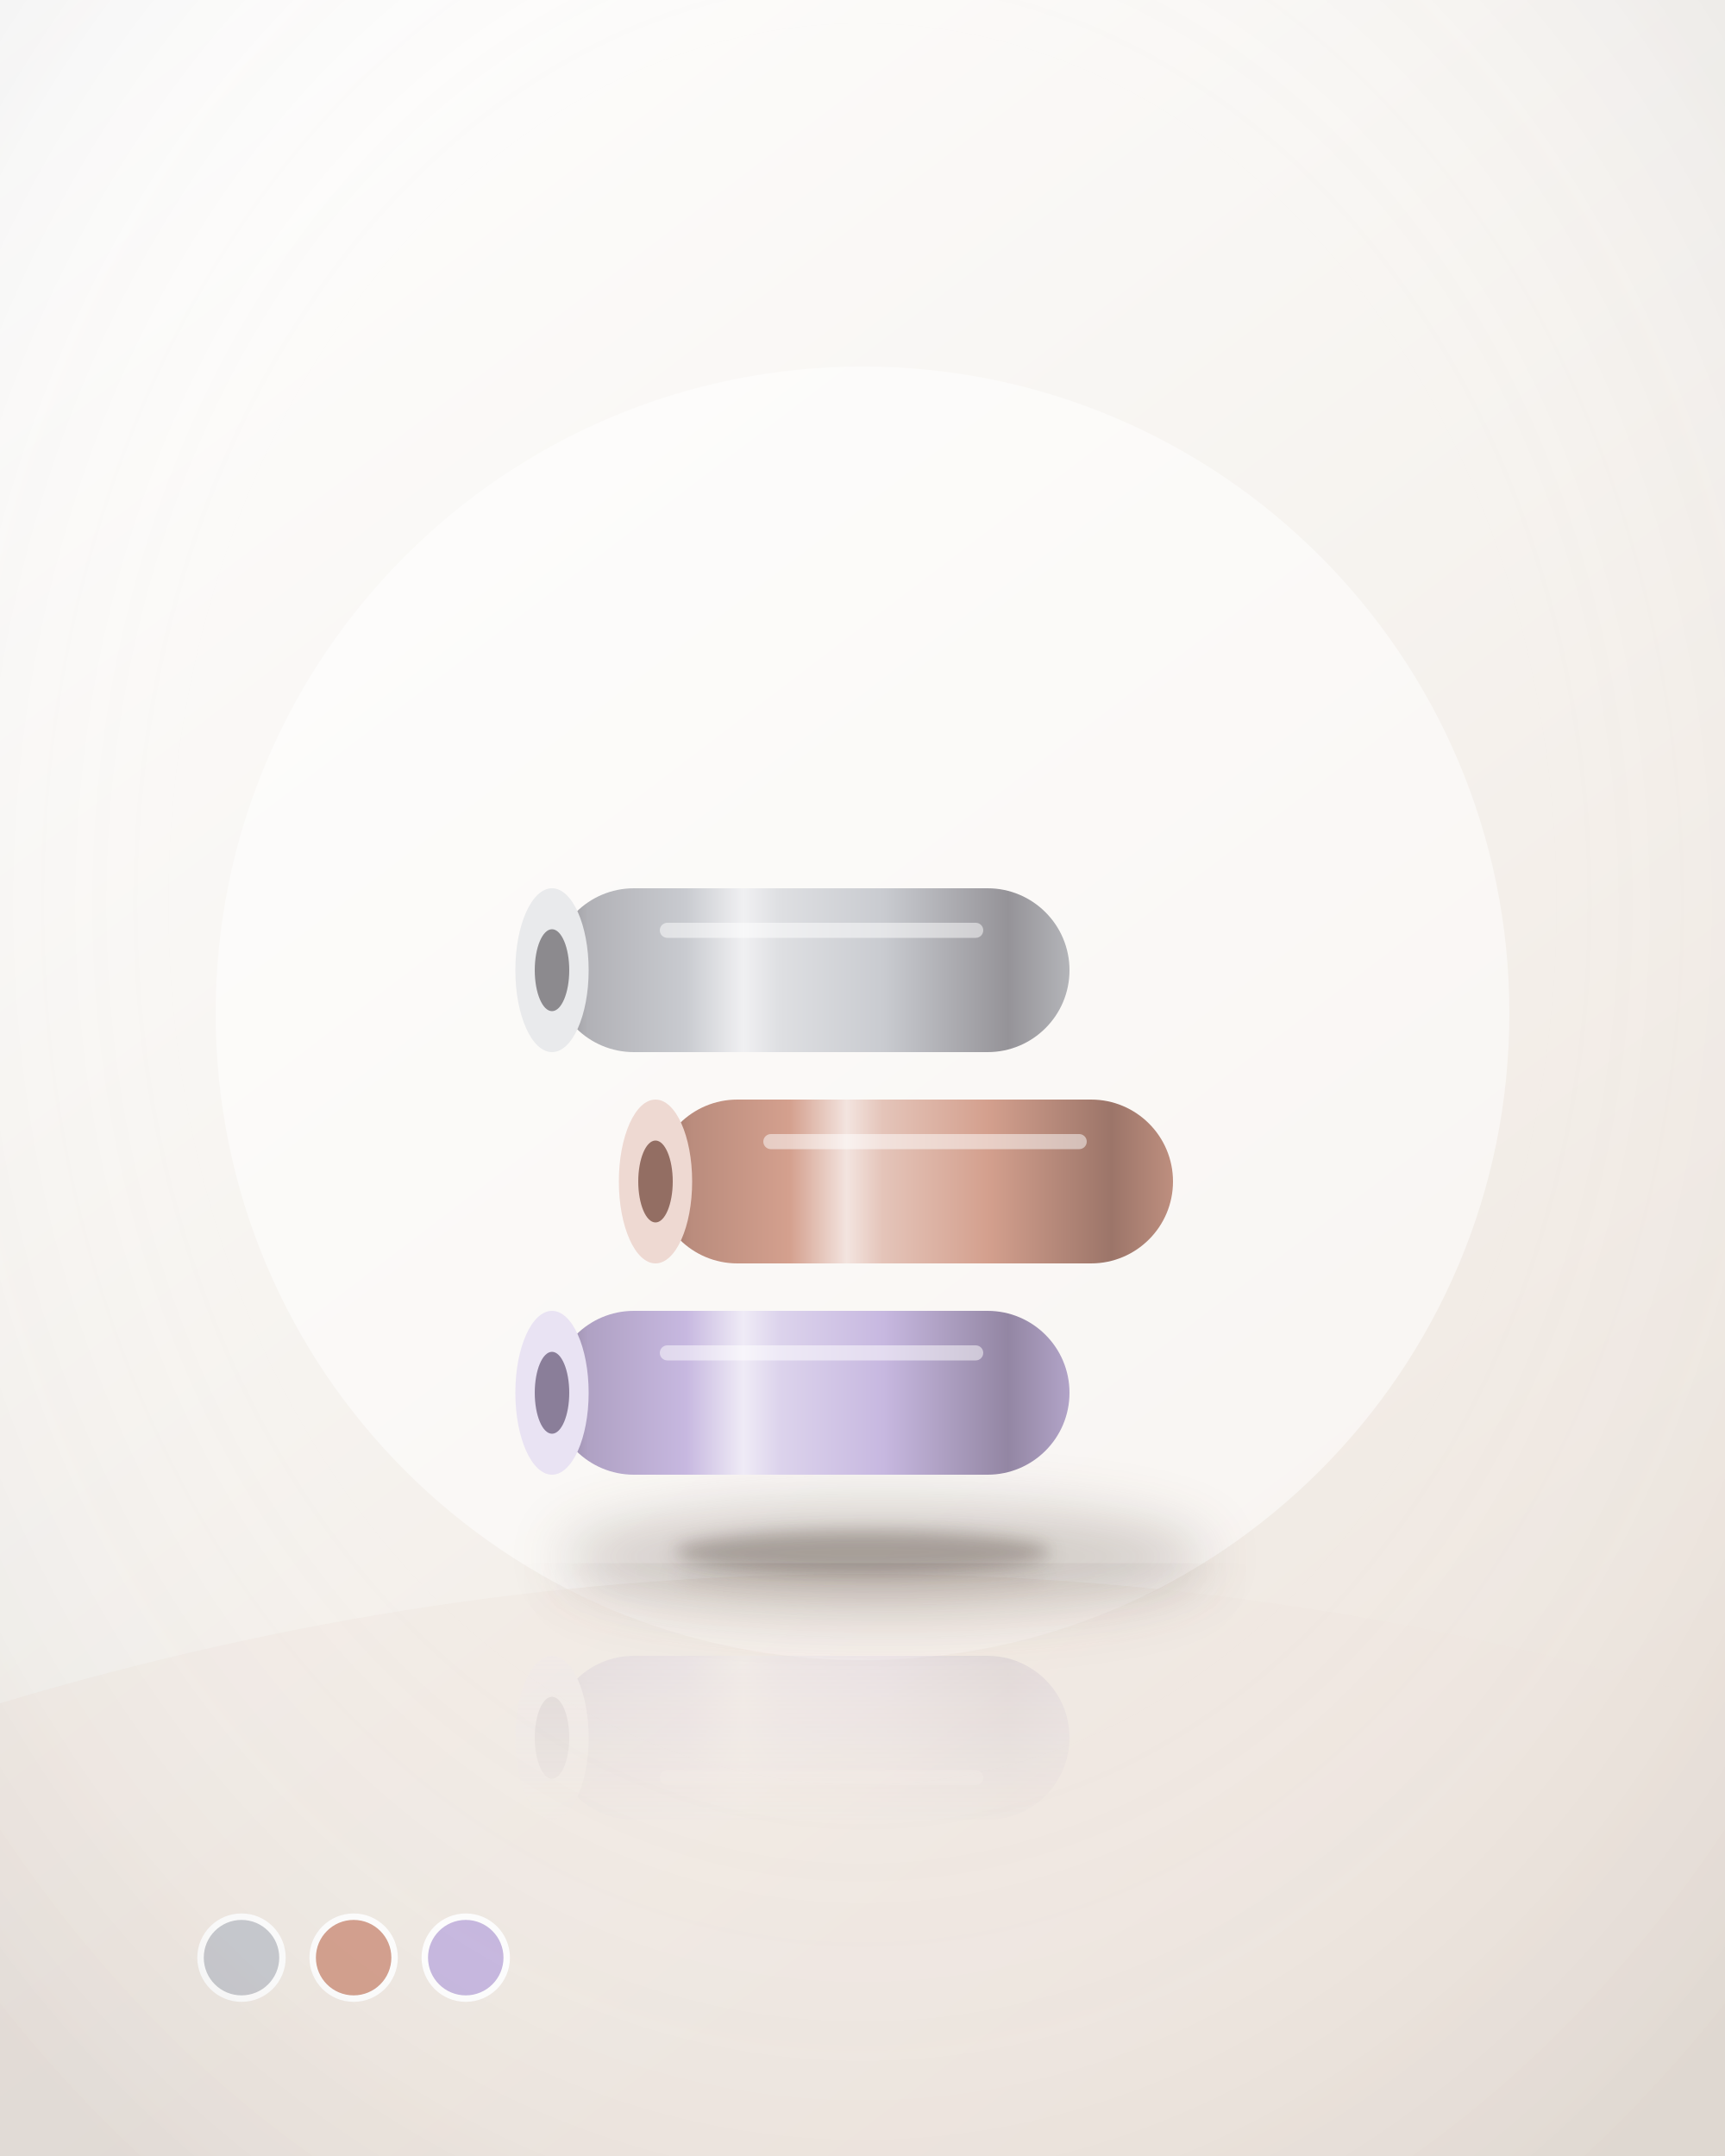
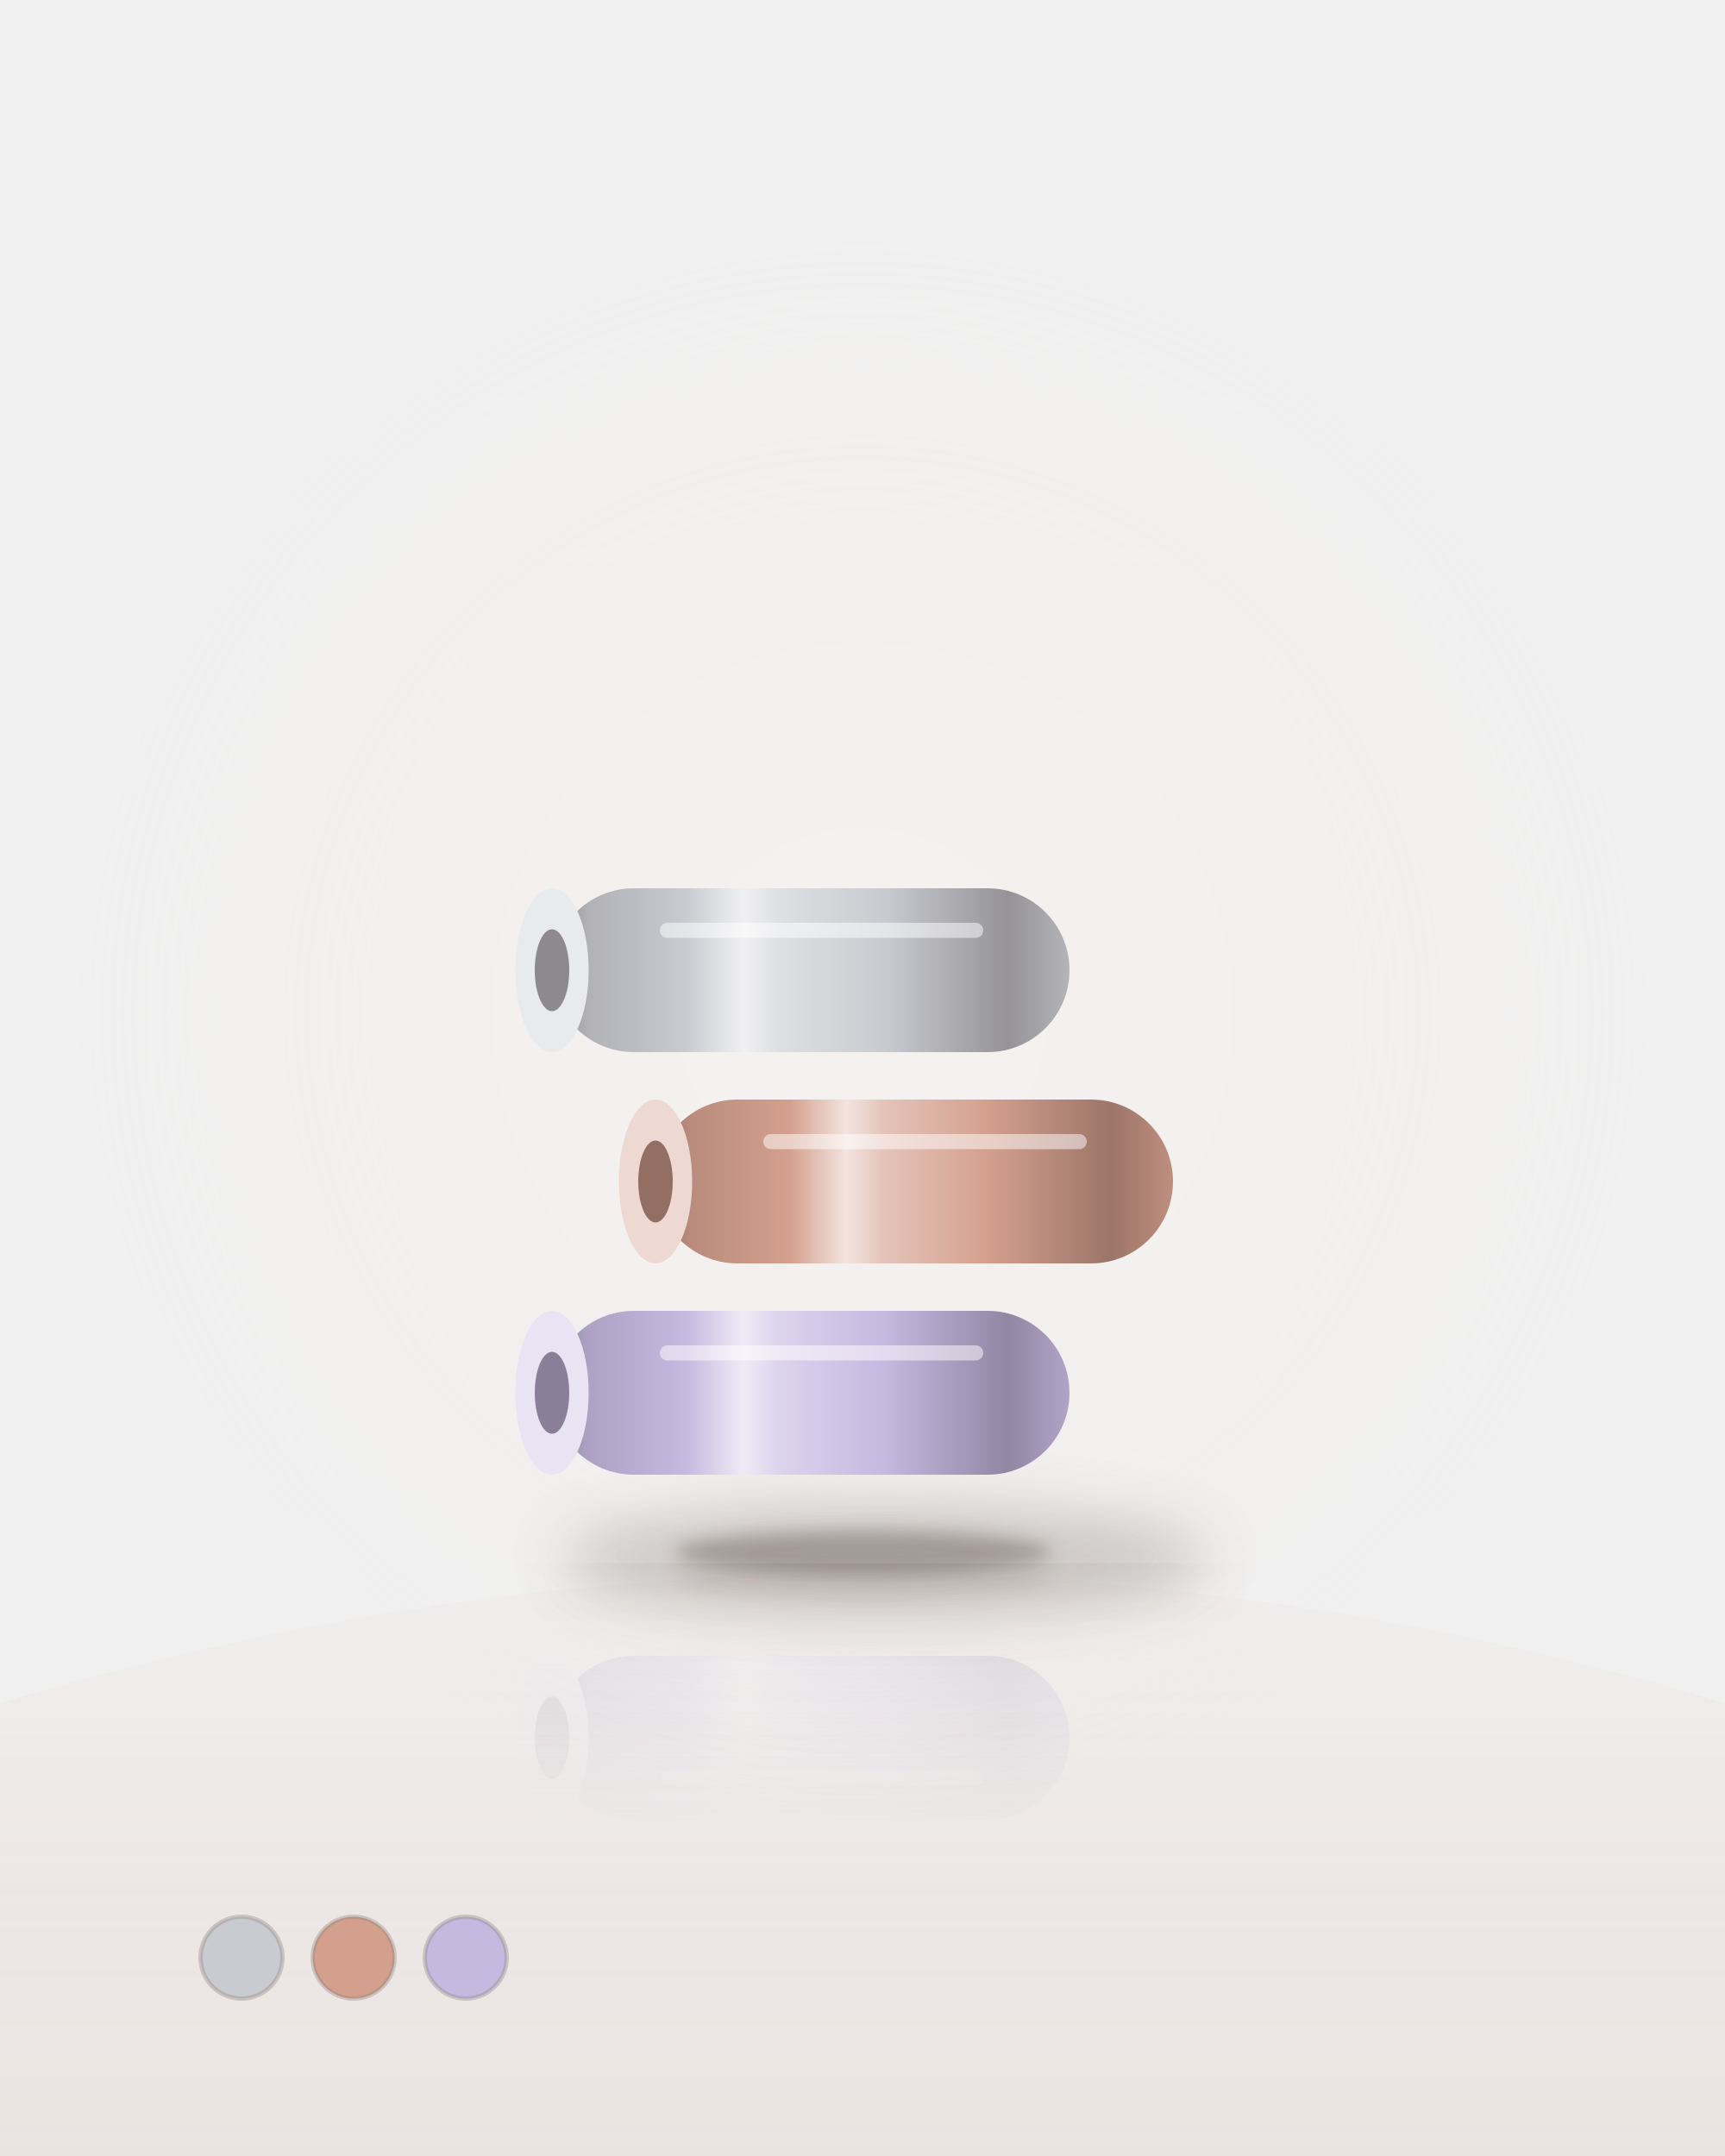
<svg xmlns="http://www.w3.org/2000/svg" viewBox="0 0 800 1000" width="800" height="1000" role="img">
  <defs>
    <linearGradient id="bg68" x1="0" y1="0" x2=".6" y2="1">
      <stop offset="0" stop-color="#FFFFFF" />
      <stop offset=".55" stop-color="#F6F3EF" />
      <stop offset="1" stop-color="#EFE7E0" />
    </linearGradient>
    <radialGradient id="v69" cx=".5" cy=".42" r=".72">
      <stop offset=".55" stop-color="#fff" stop-opacity="0" />
      <stop offset="1" stop-color="#141110" stop-opacity=".07" />
    </radialGradient>
    <filter id="blurWide" x="-60%" y="-200%" width="220%" height="500%">
      <feGaussianBlur stdDeviation="13" />
    </filter>
    <filter id="blurTight" x="-60%" y="-300%" width="220%" height="700%">
      <feGaussianBlur stdDeviation="4" />
    </filter>
    <linearGradient id="reflGrad" x1="0" y1="205" x2="0" y2="335" gradientUnits="userSpaceOnUse">
      <stop offset="0" stop-color="#fff" stop-opacity=".5" />
      <stop offset="1" stop-color="#fff" stop-opacity="0" />
    </linearGradient>
    <mask id="reflFade" maskUnits="userSpaceOnUse" x="-260" y="205" width="520" height="130">
      <rect x="-260" y="205" width="520" height="130" fill="url(#reflGrad)" />
    </mask>
    <linearGradient id="g65" x1="0" y1="0" x2="1" y2="0">
      <stop offset="0" stop-color="#8e8c90" />
      <stop offset=".07" stop-color="#b1b1b6" />
      <stop offset=".26" stop-color="#C9CBD0" />
      <stop offset=".37" stop-color="#f0f0f2" />
      <stop offset=".44" stop-color="#dedfe2" />
      <stop offset=".64" stop-color="#C9CBD0" />
      <stop offset=".88" stop-color="#959398" />
      <stop offset="1" stop-color="#b4b5b9" />
    </linearGradient>
    <linearGradient id="g66" x1="0" y1="0" x2="1" y2="0">
      <stop offset="0" stop-color="#956f65" />
      <stop offset=".07" stop-color="#ba8c7d" />
      <stop offset=".26" stop-color="#D4A08E" />
      <stop offset=".37" stop-color="#f3e4df" />
      <stop offset=".44" stop-color="#e4c4b9" />
      <stop offset=".64" stop-color="#D4A08E" />
      <stop offset=".88" stop-color="#9c7569" />
      <stop offset="1" stop-color="#be8f7f" />
    </linearGradient>
    <linearGradient id="g67" x1="0" y1="0" x2="1" y2="0">
      <stop offset="0" stop-color="#8c7f9b" />
      <stop offset=".07" stop-color="#afa1c3" />
      <stop offset=".26" stop-color="#C7B8E0" />
      <stop offset=".37" stop-color="#efebf6" />
      <stop offset=".44" stop-color="#dcd3ec" />
      <stop offset=".64" stop-color="#C7B8E0" />
      <stop offset=".88" stop-color="#9386a3" />
      <stop offset="1" stop-color="#b2a4c8" />
    </linearGradient>
  </defs>
-   <rect width="800" height="1000" fill="url(#bg68)" />
-   <circle cx="400" cy="470" r="300" fill="#fff" opacity=".5" />
-   <path d="M0 1000 L0 790 Q 400 670 800 790 L800 1000 Z" fill="#EFE7E0" opacity=".45" />
+   <radialGradient id="halo" cx=".5" cy=".5" r=".5">
+     <stop offset="0" stop-color="#FFF6F0" stop-opacity=".30" />
+     <stop offset=".55" stop-color="#FFF0E6" stop-opacity=".14" />
+     <stop offset="1" stop-color="#FFF0E6" stop-opacity="0" />
+   </radialGradient>
+   <linearGradient id="suelo" x1="0" y1="670" x2="0" y2="1000" gradientUnits="userSpaceOnUse">
+     <stop offset="0" stop-color="#C98B76" stop-opacity="0" />
+     <stop offset="1" stop-color="#C98B76" stop-opacity=".13" />
+   </linearGradient>
+   <circle cx="400" cy="470" r="370" fill="url(#halo)" />
+   <path d="M0 1000 L0 790 Q 400 670 800 790 L800 1000 Z" fill="url(#suelo)" />
  <g transform="translate(400,520) rotate(0) scale(1)">
    <g mask="url(#reflFade)" opacity=".5">
      <g transform="translate(0,412) scale(1,-1)">
        <ellipse cx="10.5" cy="202" rx="150" ry="24" fill="#4A372F" opacity=".22" filter="url(#blurWide)" />
        <ellipse cx="0" cy="200" rx="87" ry="10.08" fill="#3A2A24" opacity=".3" filter="url(#blurTight)" />
        <g transform="translate(-24,-70)">
          <rect x="-120" y="-38" width="240" height="76" rx="38" fill="url(#g65)" />
          <ellipse cx="-120" cy="0" rx="17" ry="38" fill="#e9eaec" />
          <ellipse cx="-120" cy="0" rx="8" ry="19" fill="#8c8a8e" />
          <rect x="-70" y="-22" width="150" height="7" rx="3.5" fill="#fff" opacity=".5" />
        </g>
        <g transform="translate(24,28)">
          <rect x="-120" y="-38" width="240" height="76" rx="38" fill="url(#g66)" />
          <ellipse cx="-120" cy="0" rx="17" ry="38" fill="#eed9d2" />
          <ellipse cx="-120" cy="0" rx="8" ry="19" fill="#936e63" />
          <rect x="-70" y="-22" width="150" height="7" rx="3.5" fill="#fff" opacity=".5" />
        </g>
        <g transform="translate(-24,126)">
          <rect x="-120" y="-38" width="240" height="76" rx="38" fill="url(#g67)" />
          <ellipse cx="-120" cy="0" rx="17" ry="38" fill="#e9e3f3" />
          <ellipse cx="-120" cy="0" rx="8" ry="19" fill="#8a7e99" />
          <rect x="-70" y="-22" width="150" height="7" rx="3.5" fill="#fff" opacity=".5" />
        </g>
      </g>
    </g>
    <ellipse cx="10.5" cy="202" rx="150" ry="24" fill="#4A372F" opacity=".22" filter="url(#blurWide)" />
    <ellipse cx="0" cy="200" rx="87" ry="10.08" fill="#3A2A24" opacity=".3" filter="url(#blurTight)" />
    <g transform="translate(-24,-70)">
      <rect x="-120" y="-38" width="240" height="76" rx="38" fill="url(#g65)" />
      <ellipse cx="-120" cy="0" rx="17" ry="38" fill="#e9eaec" />
      <ellipse cx="-120" cy="0" rx="8" ry="19" fill="#8c8a8e" />
      <rect x="-70" y="-22" width="150" height="7" rx="3.5" fill="#fff" opacity=".5" />
    </g>
    <g transform="translate(24,28)">
      <rect x="-120" y="-38" width="240" height="76" rx="38" fill="url(#g66)" />
      <ellipse cx="-120" cy="0" rx="17" ry="38" fill="#eed9d2" />
      <ellipse cx="-120" cy="0" rx="8" ry="19" fill="#936e63" />
      <rect x="-70" y="-22" width="150" height="7" rx="3.5" fill="#fff" opacity=".5" />
    </g>
    <g transform="translate(-24,126)">
      <rect x="-120" y="-38" width="240" height="76" rx="38" fill="url(#g67)" />
      <ellipse cx="-120" cy="0" rx="17" ry="38" fill="#e9e3f3" />
      <ellipse cx="-120" cy="0" rx="8" ry="19" fill="#8a7e99" />
      <rect x="-70" y="-22" width="150" height="7" rx="3.5" fill="#fff" opacity=".5" />
    </g>
  </g>
-   <circle cx="112" cy="908" r="19" fill="#C9CBD0" stroke="#fff" stroke-width="3" />
-   <circle cx="164" cy="908" r="19" fill="#D4A08E" stroke="#fff" stroke-width="3" />
-   <circle cx="216" cy="908" r="19" fill="#C7B8E0" stroke="#fff" stroke-width="3" />
-   <rect width="800" height="1000" fill="url(#v69)" />
+   <circle cx="112" cy="908" r="19" fill="#C9CBD0" stroke="#8A827B" stroke-opacity=".35" stroke-width="2" />
+   <circle cx="164" cy="908" r="19" fill="#D4A08E" stroke="#8A827B" stroke-opacity=".35" stroke-width="2" />
+   <circle cx="216" cy="908" r="19" fill="#C7B8E0" stroke="#8A827B" stroke-opacity=".35" stroke-width="2" />
</svg>
